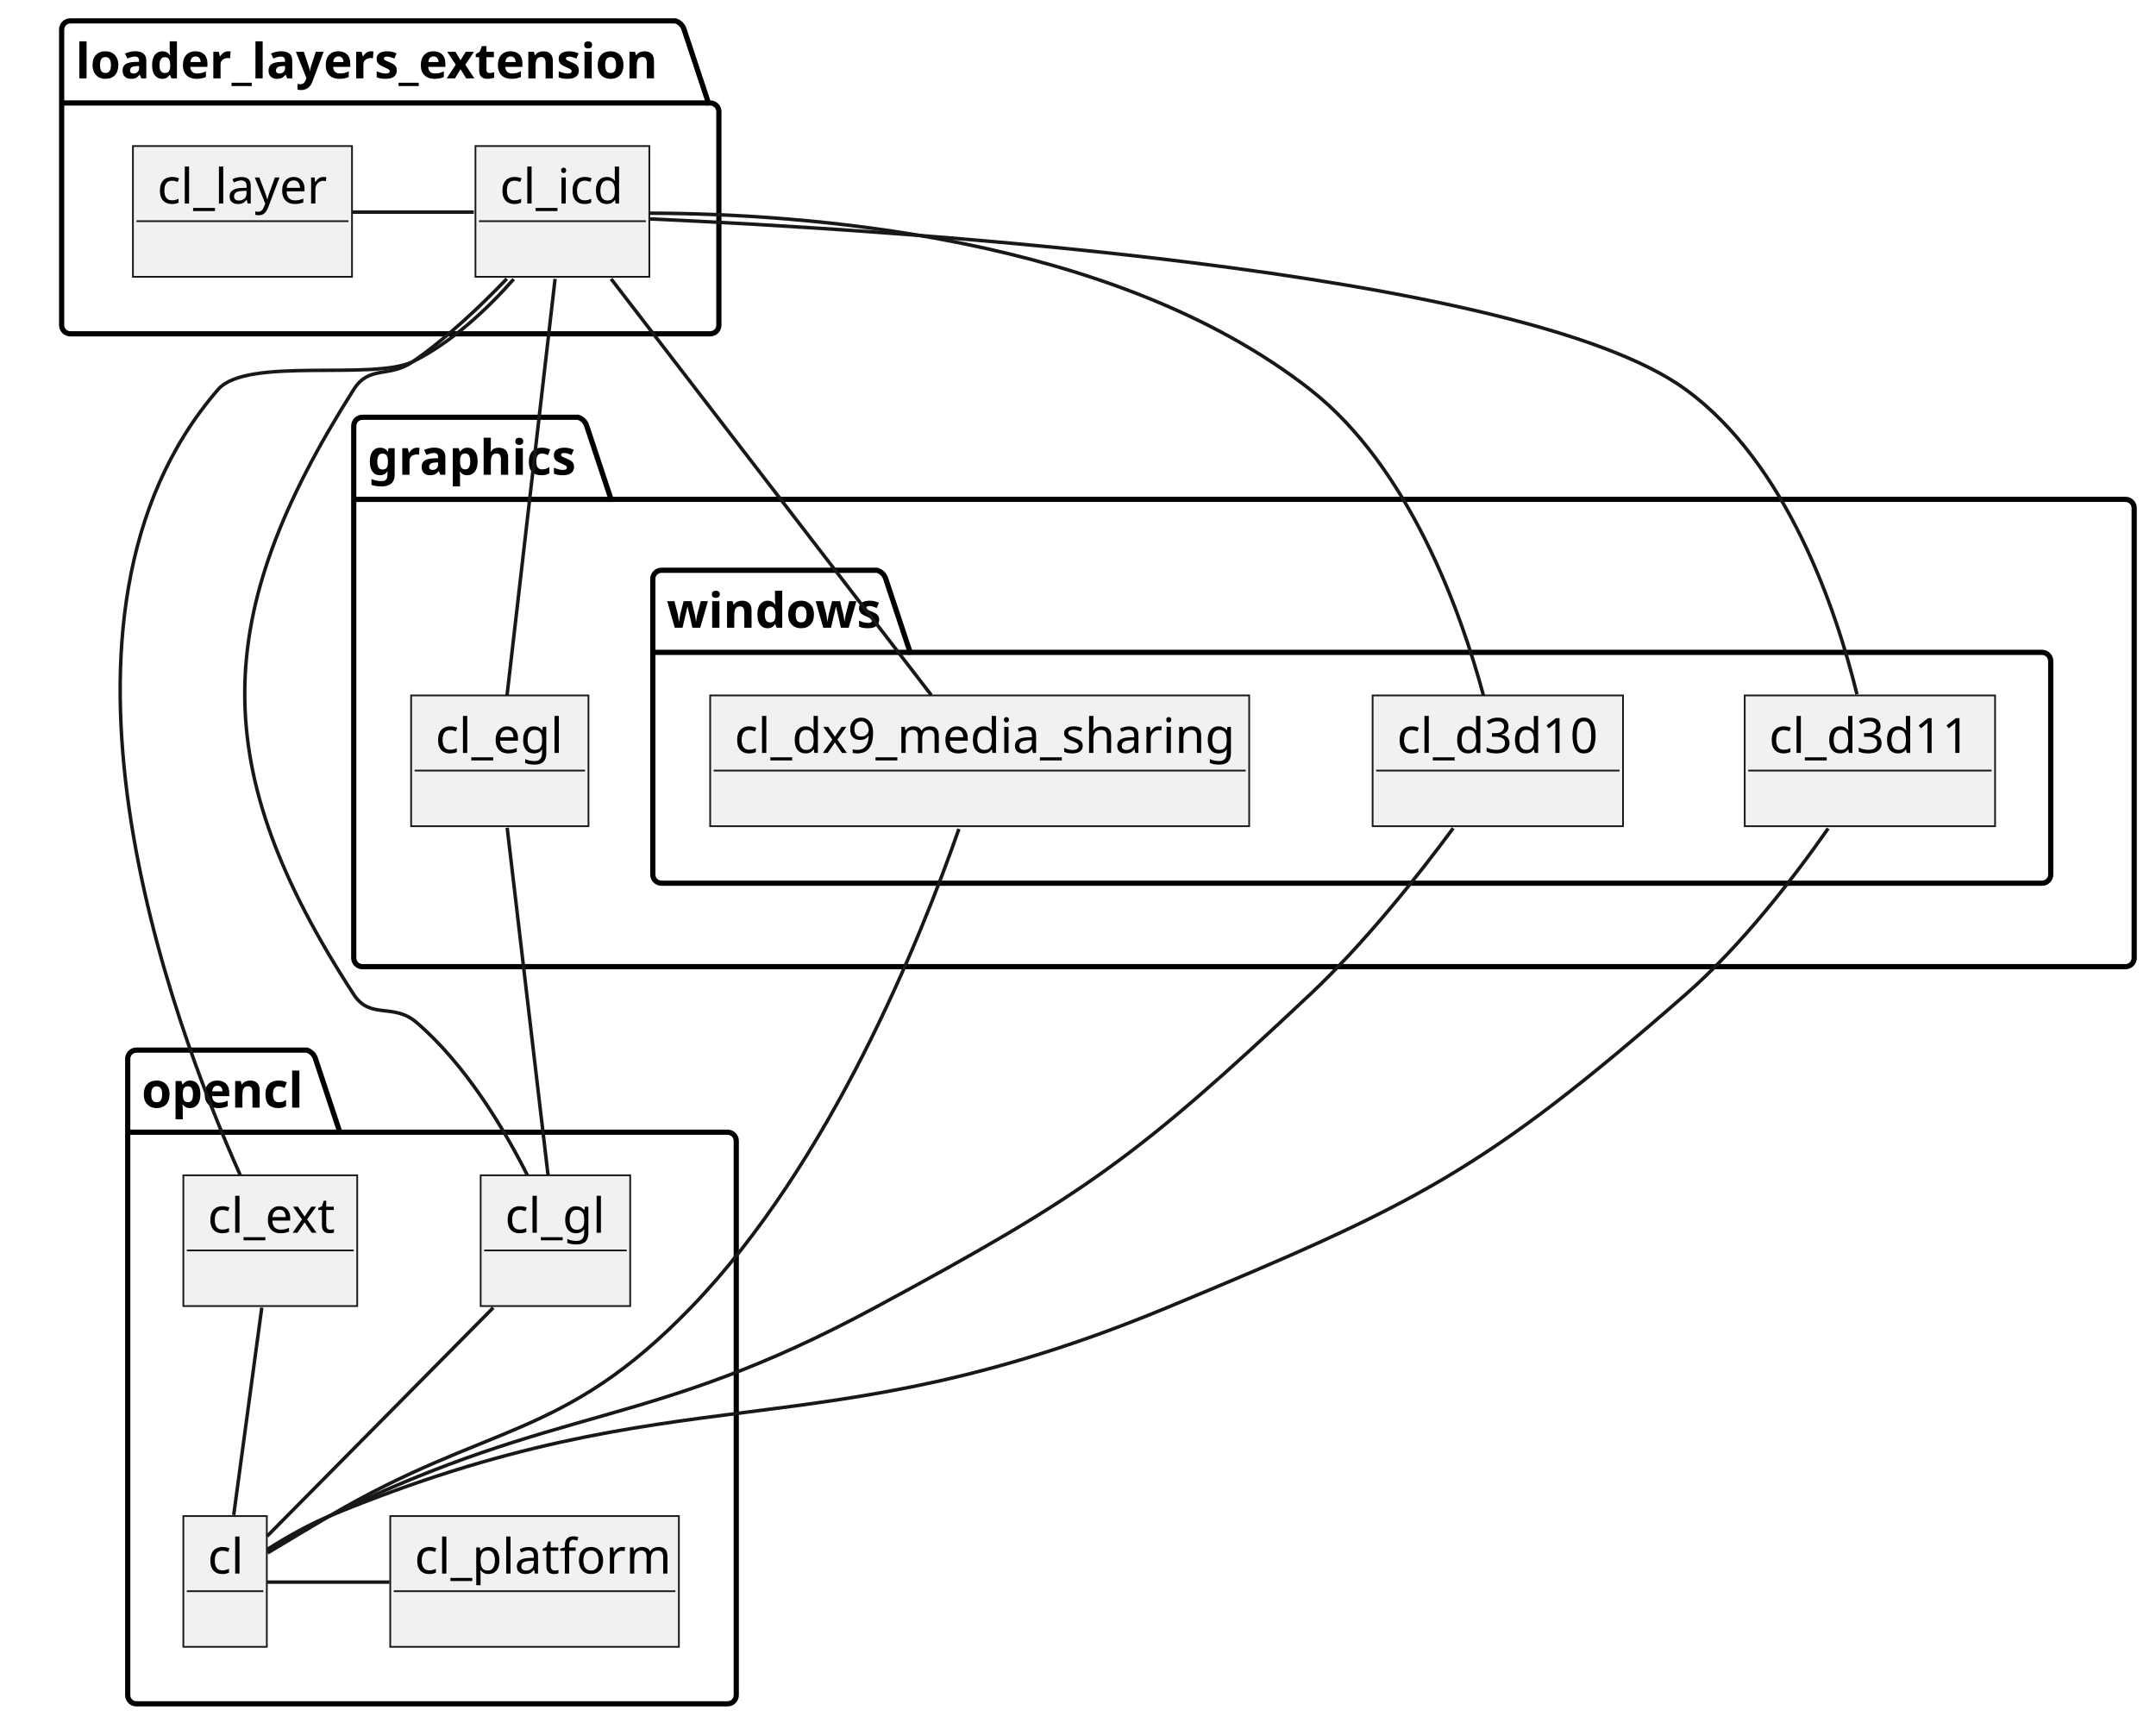
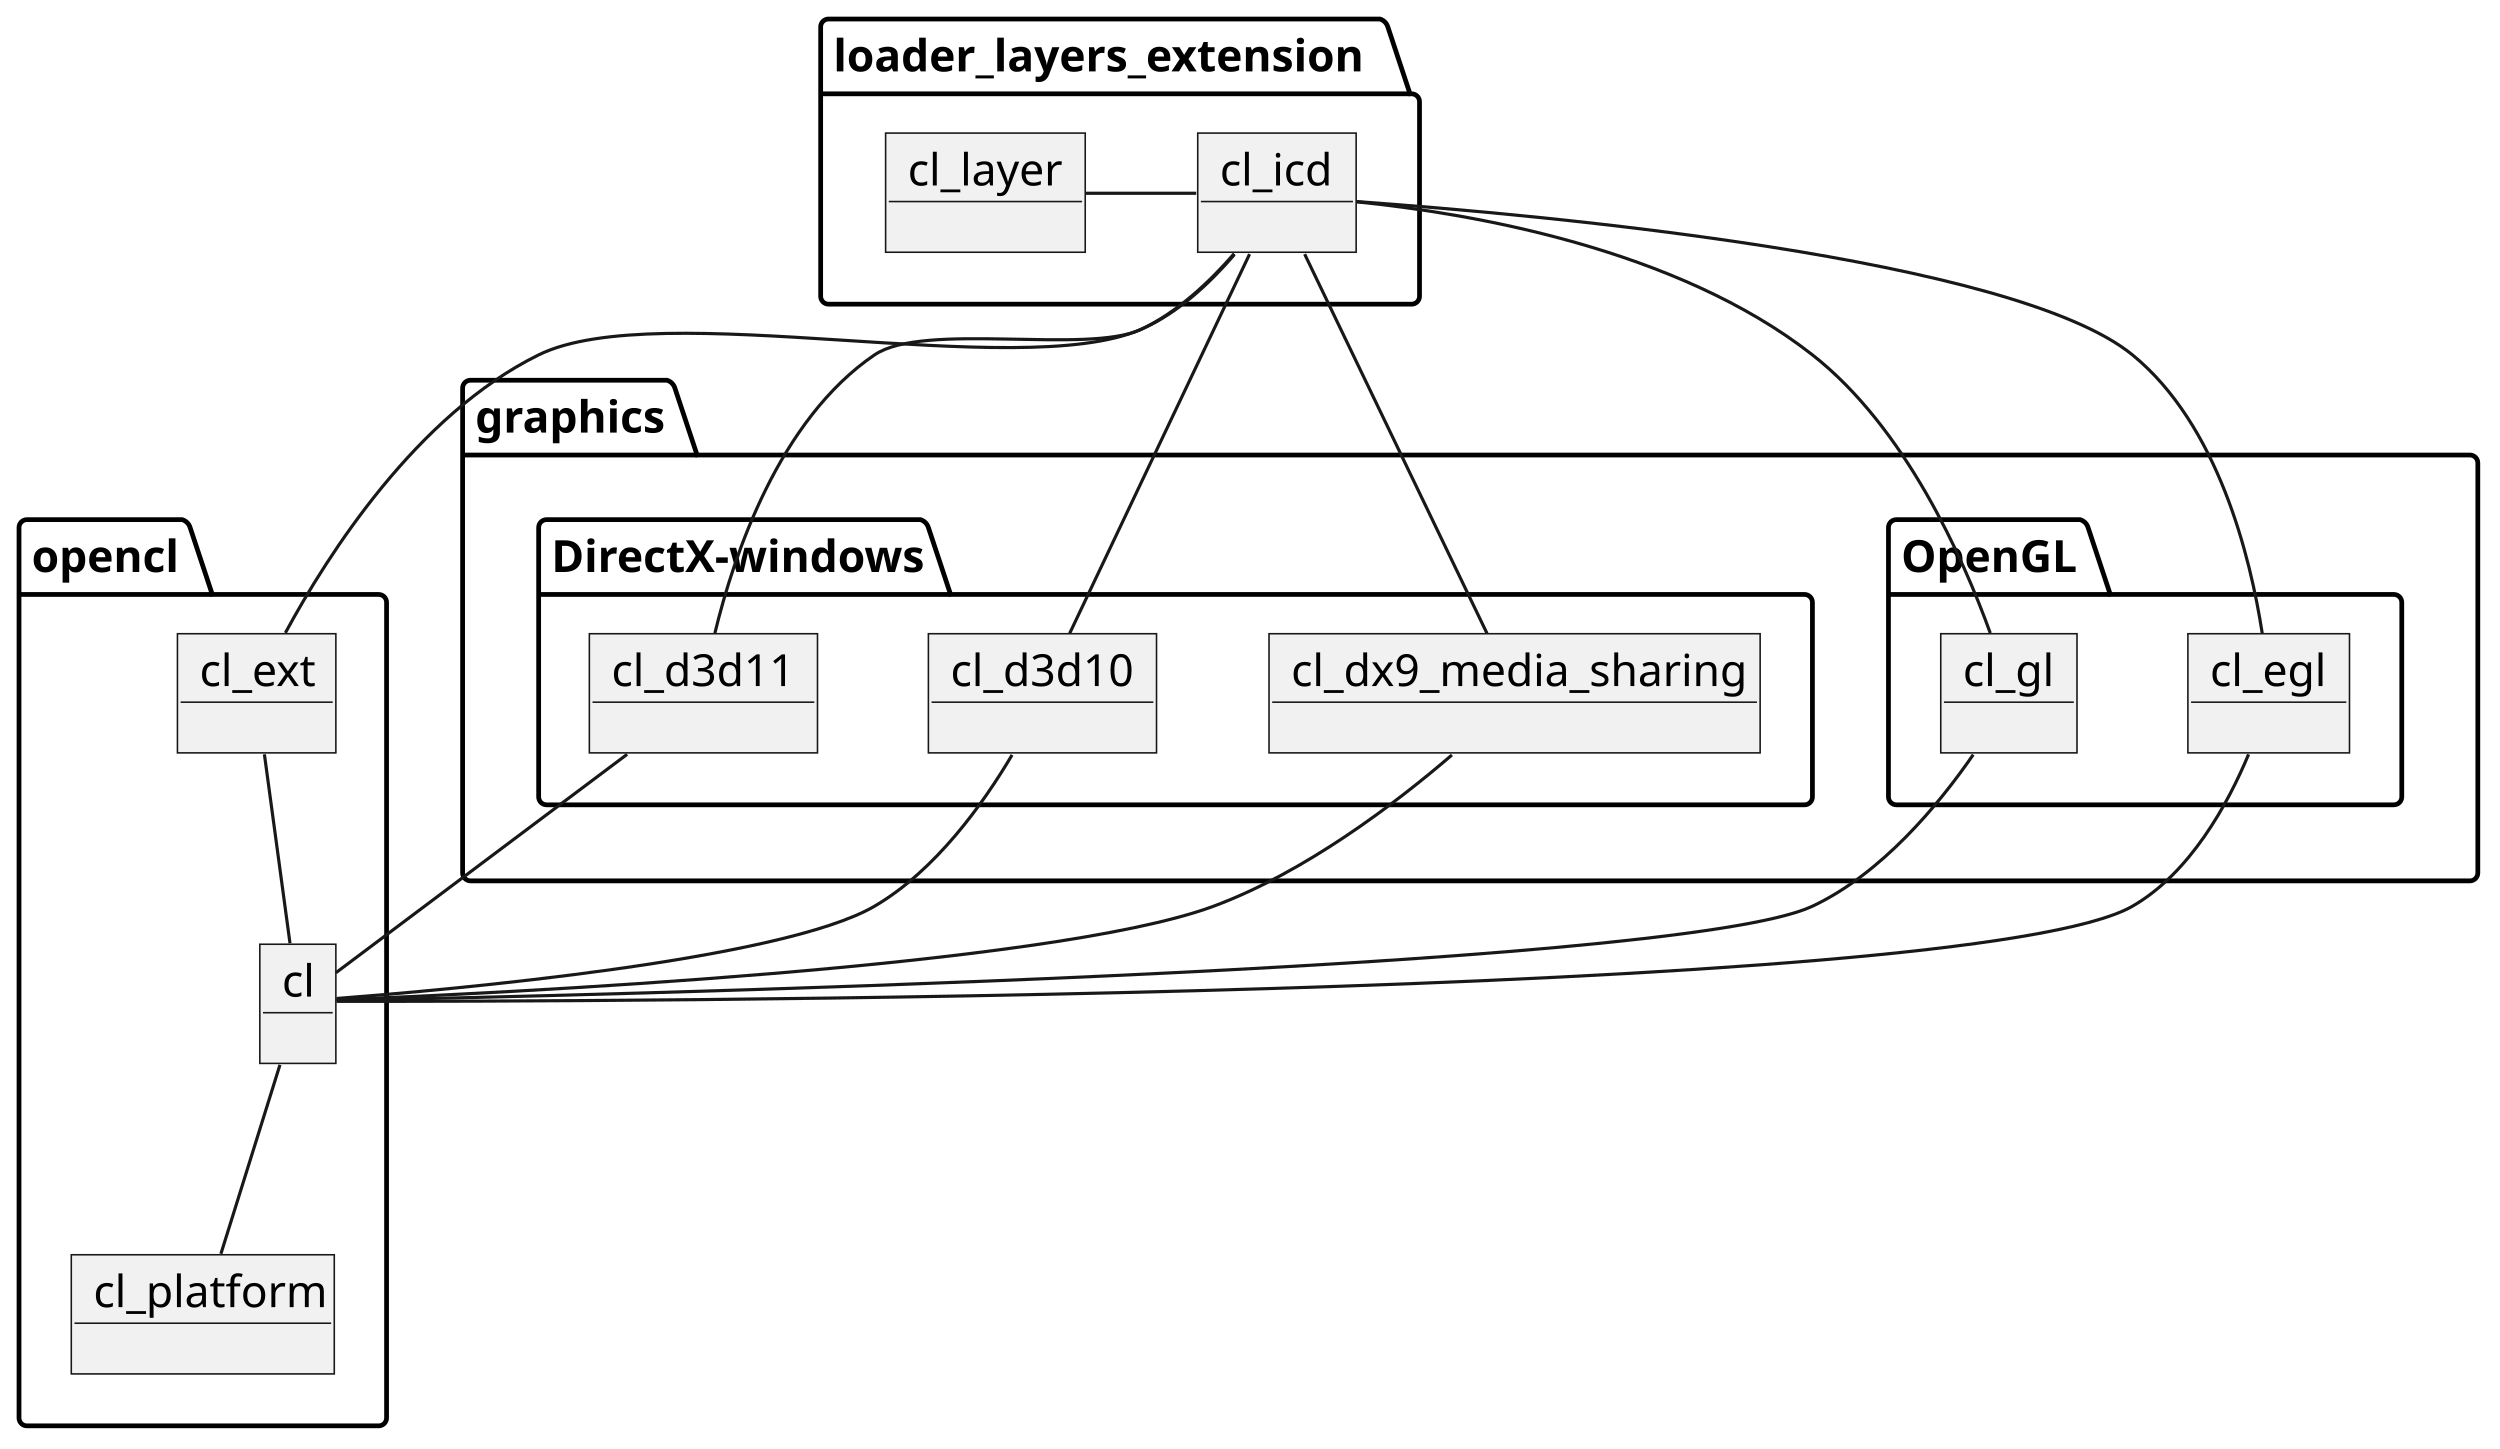
- <svg xmlns="http://www.w3.org/2000/svg" contentStyleType="text/css" height="497px" preserveAspectRatio="none" style="width:620px;height:497px;background:#FFFFFF;" version="1.1" viewBox="0 0 620 497" width="620px" zoomAndPan="magnify">
+ <svg xmlns="http://www.w3.org/2000/svg" contentStyleType="text/css" height="457px" preserveAspectRatio="none" style="width:789px;height:457px;background:#FFFFFF;" version="1.1" viewBox="0 0 789 457" width="789px" zoomAndPan="magnify">
  <defs />
  <g>
    <g id="cluster_opencl">
-       <path d="M39.227,302 L88.227,302 A3.75,3.75 0 0 1 90.727,304.5 L97.727,325.609 L209.227,325.609 A2.5,2.5 0 0 1 211.727,328.109 L211.727,487.5 A2.5,2.5 0 0 1 209.227,490 L39.227,490 A2.5,2.5 0 0 1 36.727,487.5 L36.727,304.5 A2.5,2.5 0 0 1 39.227,302 " fill="none" style="stroke:#000000;stroke-width:1.5;" />
-       <line style="stroke:#000000;stroke-width:1.5;" x1="36.727" x2="97.727" y1="325.609" y2="325.609" />
-       <text fill="#000000" font-family="sans-serif" font-size="14" font-weight="bold" lengthAdjust="spacing" textLength="48" x="40.727" y="318.533">opencl</text>
+       <path d="M8.5,164 L57.5,164 A3.75,3.75 0 0 1 60,166.5 L67,187.609 L119.5,187.609 A2.5,2.5 0 0 1 122,190.109 L122,447.5 A2.5,2.5 0 0 1 119.5,450 L8.5,450 A2.5,2.5 0 0 1 6,447.5 L6,166.5 A2.5,2.5 0 0 1 8.5,164 " fill="none" style="stroke:#000000;stroke-width:1.5;" />
+       <line style="stroke:#000000;stroke-width:1.5;" x1="6" x2="67" y1="187.609" y2="187.609" />
+       <text fill="#000000" font-family="sans-serif" font-size="14" font-weight="bold" lengthAdjust="spacing" textLength="48" x="10" y="180.533">opencl</text>
    </g>
    <g id="cluster_graphics">
-       <path d="M104.227,120 L166.227,120 A3.75,3.75 0 0 1 168.727,122.5 L175.727,143.609 L611.227,143.609 A2.5,2.5 0 0 1 613.727,146.109 L613.727,275.5 A2.5,2.5 0 0 1 611.227,278 L104.227,278 A2.5,2.5 0 0 1 101.727,275.5 L101.727,122.5 A2.5,2.5 0 0 1 104.227,120 " fill="none" style="stroke:#000000;stroke-width:1.5;" />
-       <line style="stroke:#000000;stroke-width:1.5;" x1="101.727" x2="175.727" y1="143.609" y2="143.609" />
-       <text fill="#000000" font-family="sans-serif" font-size="14" font-weight="bold" lengthAdjust="spacing" textLength="61" x="105.727" y="136.533">graphics</text>
+       <path d="M148.5,120 L210.5,120 A3.75,3.75 0 0 1 213,122.5 L220,143.609 L779.5,143.609 A2.5,2.5 0 0 1 782,146.109 L782,275.5 A2.5,2.5 0 0 1 779.5,278 L148.5,278 A2.5,2.5 0 0 1 146,275.5 L146,122.5 A2.5,2.5 0 0 1 148.5,120 " fill="none" style="stroke:#000000;stroke-width:1.5;" />
+       <line style="stroke:#000000;stroke-width:1.5;" x1="146" x2="220" y1="143.609" y2="143.609" />
+       <text fill="#000000" font-family="sans-serif" font-size="14" font-weight="bold" lengthAdjust="spacing" textLength="61" x="150" y="136.533">graphics</text>
    </g>
-     <g id="cluster_windows">
-       <path d="M190.227,164 L252.227,164 A3.75,3.75 0 0 1 254.727,166.5 L261.727,187.609 L587.227,187.609 A2.5,2.5 0 0 1 589.727,190.109 L589.727,251.5 A2.5,2.5 0 0 1 587.227,254 L190.227,254 A2.5,2.5 0 0 1 187.727,251.5 L187.727,166.5 A2.5,2.5 0 0 1 190.227,164 " fill="none" style="stroke:#000000;stroke-width:1.5;" />
-       <line style="stroke:#000000;stroke-width:1.5;" x1="187.727" x2="261.727" y1="187.609" y2="187.609" />
-       <text fill="#000000" font-family="sans-serif" font-size="14" font-weight="bold" lengthAdjust="spacing" textLength="61" x="191.727" y="180.533">windows</text>
+     <g id="cluster_OpenGL">
+       <path d="M598.5,164 L656.5,164 A3.75,3.75 0 0 1 659,166.5 L666,187.609 L755.5,187.609 A2.5,2.5 0 0 1 758,190.109 L758,251.5 A2.5,2.5 0 0 1 755.5,254 L598.5,254 A2.5,2.5 0 0 1 596,251.5 L596,166.5 A2.5,2.5 0 0 1 598.5,164 " fill="none" style="stroke:#000000;stroke-width:1.5;" />
+       <line style="stroke:#000000;stroke-width:1.5;" x1="596" x2="666" y1="187.609" y2="187.609" />
+       <text fill="#000000" font-family="sans-serif" font-size="14" font-weight="bold" lengthAdjust="spacing" textLength="57" x="600" y="180.533">OpenGL</text>
+     </g>
+     <g id="cluster_DirectX-windows">
+       <path d="M172.5,164 L290.5,164 A3.75,3.75 0 0 1 293,166.5 L300,187.609 L569.5,187.609 A2.5,2.5 0 0 1 572,190.109 L572,251.5 A2.5,2.5 0 0 1 569.5,254 L172.5,254 A2.5,2.5 0 0 1 170,251.5 L170,166.5 A2.5,2.5 0 0 1 172.5,164 " fill="none" style="stroke:#000000;stroke-width:1.5;" />
+       <line style="stroke:#000000;stroke-width:1.5;" x1="170" x2="300" y1="187.609" y2="187.609" />
+       <text fill="#000000" font-family="sans-serif" font-size="14" font-weight="bold" lengthAdjust="spacing" textLength="117" x="174" y="180.533">DirectX-windows</text>
    </g>
    <g id="cluster_loader_layers_extension">
-       <path d="M20.227,6 L194.227,6 A3.75,3.75 0 0 1 196.727,8.5 L203.727,29.609 L204.227,29.609 A2.5,2.5 0 0 1 206.727,32.109 L206.727,93.5 A2.5,2.5 0 0 1 204.227,96 L20.227,96 A2.5,2.5 0 0 1 17.727,93.5 L17.727,8.5 A2.5,2.5 0 0 1 20.227,6 " fill="none" style="stroke:#000000;stroke-width:1.5;" />
-       <line style="stroke:#000000;stroke-width:1.5;" x1="17.727" x2="203.727" y1="29.609" y2="29.609" />
-       <text fill="#000000" font-family="sans-serif" font-size="14" font-weight="bold" lengthAdjust="spacing" textLength="173" x="21.727" y="22.533">loader_layers_extension</text>
+       <path d="M261.5,6 L435.5,6 A3.75,3.75 0 0 1 438,8.5 L445,29.609 L445.5,29.609 A2.5,2.5 0 0 1 448,32.109 L448,93.5 A2.5,2.5 0 0 1 445.5,96 L261.5,96 A2.5,2.5 0 0 1 259,93.5 L259,8.5 A2.5,2.5 0 0 1 261.5,6 " fill="none" style="stroke:#000000;stroke-width:1.5;" />
+       <line style="stroke:#000000;stroke-width:1.5;" x1="259" x2="445" y1="29.609" y2="29.609" />
+       <text fill="#000000" font-family="sans-serif" font-size="14" font-weight="bold" lengthAdjust="spacing" textLength="173" x="263" y="22.533">loader_layers_extension</text>
    </g>
    <g id="elem_cl_platform">
-       <rect fill="#F1F1F1" height="37.609" style="stroke:#181818;stroke-width:0.5;" width="83" x="112.227" y="436" />
-       <text fill="#000000" font-family="sans-serif" font-size="14" lengthAdjust="spacing" textLength="69" x="119.227" y="452.533">cl_platform</text>
-       <line style="stroke:#181818;stroke-width:0.5;" x1="113.227" x2="194.227" y1="457.609" y2="457.609" />
+       <rect fill="#F1F1F1" height="37.609" style="stroke:#181818;stroke-width:0.5;" width="83" x="22.5" y="396" />
+       <text fill="#000000" font-family="sans-serif" font-size="14" lengthAdjust="spacing" textLength="69" x="29.5" y="412.533">cl_platform</text>
+       <line style="stroke:#181818;stroke-width:0.5;" x1="23.5" x2="104.5" y1="417.609" y2="417.609" />
    </g>
    <g id="elem_cl">
-       <rect fill="#F1F1F1" height="37.609" style="stroke:#181818;stroke-width:0.5;" width="24" x="52.727" y="436" />
-       <text fill="#000000" font-family="sans-serif" font-size="14" lengthAdjust="spacing" textLength="10" x="59.727" y="452.533">cl</text>
-       <line style="stroke:#181818;stroke-width:0.5;" x1="53.727" x2="75.727" y1="457.609" y2="457.609" />
+       <rect fill="#F1F1F1" height="37.609" style="stroke:#181818;stroke-width:0.5;" width="24" x="82" y="298" />
+       <text fill="#000000" font-family="sans-serif" font-size="14" lengthAdjust="spacing" textLength="10" x="89" y="314.533">cl</text>
+       <line style="stroke:#181818;stroke-width:0.5;" x1="83" x2="105" y1="319.609" y2="319.609" />
    </g>
    <g id="elem_cl_ext">
-       <rect fill="#F1F1F1" height="37.609" style="stroke:#181818;stroke-width:0.5;" width="50" x="52.727" y="338" />
-       <text fill="#000000" font-family="sans-serif" font-size="14" lengthAdjust="spacing" textLength="36" x="59.727" y="354.533">cl_ext</text>
-       <line style="stroke:#181818;stroke-width:0.5;" x1="53.727" x2="101.727" y1="359.609" y2="359.609" />
+       <rect fill="#F1F1F1" height="37.609" style="stroke:#181818;stroke-width:0.5;" width="50" x="56" y="200" />
+       <text fill="#000000" font-family="sans-serif" font-size="14" lengthAdjust="spacing" textLength="36" x="63" y="216.533">cl_ext</text>
+       <line style="stroke:#181818;stroke-width:0.5;" x1="57" x2="105" y1="221.609" y2="221.609" />
+     </g>
+     <g id="elem_cl_egl">
+       <rect fill="#F1F1F1" height="37.609" style="stroke:#181818;stroke-width:0.5;" width="51" x="690.5" y="200" />
+       <text fill="#000000" font-family="sans-serif" font-size="14" lengthAdjust="spacing" textLength="37" x="697.5" y="216.533">cl_egl</text>
+       <line style="stroke:#181818;stroke-width:0.5;" x1="691.5" x2="740.5" y1="221.609" y2="221.609" />
    </g>
    <g id="elem_cl_gl">
-       <rect fill="#F1F1F1" height="37.609" style="stroke:#181818;stroke-width:0.5;" width="43" x="138.227" y="338" />
-       <text fill="#000000" font-family="sans-serif" font-size="14" lengthAdjust="spacing" textLength="29" x="145.227" y="354.533">cl_gl</text>
-       <line style="stroke:#181818;stroke-width:0.5;" x1="139.227" x2="180.227" y1="359.609" y2="359.609" />
-     </g>
-     <g id="elem_cl_egl">
-       <rect fill="#F1F1F1" height="37.609" style="stroke:#181818;stroke-width:0.5;" width="51" x="118.227" y="200" />
-       <text fill="#000000" font-family="sans-serif" font-size="14" lengthAdjust="spacing" textLength="37" x="125.227" y="216.533">cl_egl</text>
-       <line style="stroke:#181818;stroke-width:0.5;" x1="119.227" x2="168.227" y1="221.609" y2="221.609" />
+       <rect fill="#F1F1F1" height="37.609" style="stroke:#181818;stroke-width:0.5;" width="43" x="612.5" y="200" />
+       <text fill="#000000" font-family="sans-serif" font-size="14" lengthAdjust="spacing" textLength="29" x="619.5" y="216.533">cl_gl</text>
+       <line style="stroke:#181818;stroke-width:0.5;" x1="613.5" x2="654.5" y1="221.609" y2="221.609" />
    </g>
    <g id="elem_cl_dx9_media_sharing">
-       <rect fill="#F1F1F1" height="37.609" style="stroke:#181818;stroke-width:0.5;" width="155" x="204.227" y="200" />
-       <text fill="#000000" font-family="sans-serif" font-size="14" lengthAdjust="spacing" textLength="141" x="211.227" y="216.533">cl_dx9_media_sharing</text>
-       <line style="stroke:#181818;stroke-width:0.5;" x1="205.227" x2="358.227" y1="221.609" y2="221.609" />
+       <rect fill="#F1F1F1" height="37.609" style="stroke:#181818;stroke-width:0.5;" width="155" x="400.5" y="200" />
+       <text fill="#000000" font-family="sans-serif" font-size="14" lengthAdjust="spacing" textLength="141" x="407.5" y="216.533">cl_dx9_media_sharing</text>
+       <line style="stroke:#181818;stroke-width:0.5;" x1="401.5" x2="554.5" y1="221.609" y2="221.609" />
    </g>
    <g id="elem_cl_d3d10">
-       <rect fill="#F1F1F1" height="37.609" style="stroke:#181818;stroke-width:0.5;" width="72" x="394.727" y="200" />
-       <text fill="#000000" font-family="sans-serif" font-size="14" lengthAdjust="spacing" textLength="58" x="401.727" y="216.533">cl_d3d10</text>
-       <line style="stroke:#181818;stroke-width:0.5;" x1="395.727" x2="465.727" y1="221.609" y2="221.609" />
+       <rect fill="#F1F1F1" height="37.609" style="stroke:#181818;stroke-width:0.5;" width="72" x="293" y="200" />
+       <text fill="#000000" font-family="sans-serif" font-size="14" lengthAdjust="spacing" textLength="58" x="300" y="216.533">cl_d3d10</text>
+       <line style="stroke:#181818;stroke-width:0.5;" x1="294" x2="364" y1="221.609" y2="221.609" />
    </g>
    <g id="elem_cl_d3d11">
-       <rect fill="#F1F1F1" height="37.609" style="stroke:#181818;stroke-width:0.5;" width="72" x="501.727" y="200" />
-       <text fill="#000000" font-family="sans-serif" font-size="14" lengthAdjust="spacing" textLength="58" x="508.727" y="216.533">cl_d3d11</text>
-       <line style="stroke:#181818;stroke-width:0.5;" x1="502.727" x2="572.727" y1="221.609" y2="221.609" />
+       <rect fill="#F1F1F1" height="37.609" style="stroke:#181818;stroke-width:0.5;" width="72" x="186" y="200" />
+       <text fill="#000000" font-family="sans-serif" font-size="14" lengthAdjust="spacing" textLength="58" x="193" y="216.533">cl_d3d11</text>
+       <line style="stroke:#181818;stroke-width:0.5;" x1="187" x2="257" y1="221.609" y2="221.609" />
    </g>
    <g id="elem_cl_icd">
-       <rect fill="#F1F1F1" height="37.609" style="stroke:#181818;stroke-width:0.5;" width="50" x="136.727" y="42" />
-       <text fill="#000000" font-family="sans-serif" font-size="14" lengthAdjust="spacing" textLength="36" x="143.727" y="58.533">cl_icd</text>
-       <line style="stroke:#181818;stroke-width:0.5;" x1="137.727" x2="185.727" y1="63.609" y2="63.609" />
+       <rect fill="#F1F1F1" height="37.609" style="stroke:#181818;stroke-width:0.5;" width="50" x="378" y="42" />
+       <text fill="#000000" font-family="sans-serif" font-size="14" lengthAdjust="spacing" textLength="36" x="385" y="58.533">cl_icd</text>
+       <line style="stroke:#181818;stroke-width:0.5;" x1="379" x2="427" y1="63.609" y2="63.609" />
    </g>
    <g id="elem_cl_layer">
-       <rect fill="#F1F1F1" height="37.609" style="stroke:#181818;stroke-width:0.5;" width="63" x="38.227" y="42" />
-       <text fill="#000000" font-family="sans-serif" font-size="14" lengthAdjust="spacing" textLength="49" x="45.227" y="58.533">cl_layer</text>
-       <line style="stroke:#181818;stroke-width:0.5;" x1="39.227" x2="100.227" y1="63.609" y2="63.609" />
+       <rect fill="#F1F1F1" height="37.609" style="stroke:#181818;stroke-width:0.5;" width="63" x="279.5" y="42" />
+       <text fill="#000000" font-family="sans-serif" font-size="14" lengthAdjust="spacing" textLength="49" x="286.5" y="58.533">cl_layer</text>
+       <line style="stroke:#181818;stroke-width:0.5;" x1="280.5" x2="341.5" y1="63.609" y2="63.609" />
+     </g>
+     <g id="link_cl_ext_cl">
+       <path codeLine="10" d="M83.445,238.057 C85.755,255.112 89.201,280.563 91.522,297.698 " fill="none" id="cl_ext-cl" style="stroke:#181818;stroke-width:1.0;" />
+     </g>
+     <g id="link_cl_cl_platform">
+       <path codeLine="11" d="M88.357,336.057 C83.028,353.112 75.074,378.563 69.719,395.698 " fill="none" id="cl-cl_platform" style="stroke:#181818;stroke-width:1.0;" />
+     </g>
+     <g id="link_cl_dx9_media_sharing_cl">
+       <path codeLine="27" d="M458.229,238.264 C440.114,253.824 411.807,275.311 383,286 C330.86,305.347 154.134,313.622 106.123,315.545 " fill="none" id="cl_dx9_media_sharing-cl" style="stroke:#181818;stroke-width:1.0;" />
+     </g>
+     <g id="link_cl_d3d10_cl">
+       <path codeLine="28" d="M319.415,238.248 C310.355,253.576 295.286,274.731 276,286 C246.829,303.044 142.105,312.372 106.19,315.125 " fill="none" id="cl_d3d10-cl" style="stroke:#181818;stroke-width:1.0;" />
+     </g>
+     <g id="link_cl_d3d11_cl">
+       <path codeLine="29" d="M197.924,238.057 C170.55,258.588 126.951,291.287 106.004,306.997 " fill="none" id="cl_d3d11-cl" style="stroke:#181818;stroke-width:1.0;" />
    </g>
    <g id="link_cl_gl_cl">
-       <path codeLine="11" d="M141.858,376.057 C122.831,395.284 93.243,425.184 76.794,441.807 " fill="none" id="cl_gl-cl" style="stroke:#181818;stroke-width:1.0;" />
+       <path codeLine="32" d="M622.749,238.176 C611.894,253.904 593.908,275.695 572,286 C528.736,306.35 177.375,314.349 106.451,315.764 " fill="none" id="cl_gl-cl" style="stroke:#181818;stroke-width:1.0;" />
    </g>
-     <g id="link_cl_ext_cl">
-       <path codeLine="12" d="M75.282,376.057 C72.972,393.112 69.526,418.563 67.206,435.698 " fill="none" id="cl_ext-cl" style="stroke:#181818;stroke-width:1.0;" />
-     </g>
-     <g id="link_cl_cl_platform">
-       <path codeLine="13" d="M76.895,455 C88.6,455 100.305,455 112.01,455 " fill="none" id="cl-cl_platform" style="stroke:#181818;stroke-width:1.0;" />
-     </g>
-     <g id="link_cl_egl_cl_gl">
-       <path codeLine="19" d="M145.852,238.06 C148.912,264.072 154.528,311.812 157.594,337.866 " fill="none" id="cl_egl-cl_gl" style="stroke:#181818;stroke-width:1.0;" />
-     </g>
-     <g id="link_cl_dx9_media_sharing_cl">
-       <path codeLine="27" d="M275.752,238.394 C264.78,269.834 238.804,334.524 198.727,376 C161.647,414.375 140.719,408.938 94.727,436 C88.864,439.45 82.389,443.326 76.96,446.596 " fill="none" id="cl_dx9_media_sharing-cl" style="stroke:#181818;stroke-width:1.0;" />
-     </g>
-     <g id="link_cl_d3d10_cl">
-       <path codeLine="28" d="M417.896,238.171 C407.614,252.075 392.368,271.296 376.727,286 C326.85,332.89 311.983,343.509 251.727,376 C185.977,411.454 161.901,403.325 94.727,436 C88.719,438.923 82.335,442.657 77.008,445.966 " fill="none" id="cl_d3d10-cl" style="stroke:#181818;stroke-width:1.0;" />
-     </g>
-     <g id="link_cl_d3d11_cl">
-       <path codeLine="29" d="M525.724,238.26 C515.842,252.392 500.874,271.872 484.727,286 C426.502,336.943 407.174,346.323 335.727,376 C233.79,418.342 196.726,393.809 94.727,436 C88.553,438.554 82.146,442.236 76.846,445.606 " fill="none" id="cl_d3d11-cl" style="stroke:#181818;stroke-width:1.0;" />
+     <g id="link_cl_egl_cl">
+       <path codeLine="33" d="M709.652,238.077 C703.104,253.74 691.25,275.489 673,286 C622.247,315.232 185.175,316.108 106.204,316.026 " fill="none" id="cl_egl-cl" style="stroke:#181818;stroke-width:1.0;" />
    </g>
    <g id="link_cl_layer_cl_icd">
-       <path codeLine="36" d="M101.352,61 C112.987,61 124.622,61 136.256,61 " fill="none" id="cl_layer-cl_icd" style="stroke:#181818;stroke-width:1.0;" />
+       <path codeLine="39" d="M342.625,61 C354.26,61 365.895,61 377.529,61 " fill="none" id="cl_layer-cl_icd" style="stroke:#181818;stroke-width:1.0;" />
    </g>
    <g id="link_cl_icd_cl_ext">
-       <path codeLine="37" d="M147.725,80.28 C140.111,88.891 129.96,98.466 118.727,104 C107.45,109.556 70.964,102.503 62.727,112 C6,177.407 49.207,293.514 69.1,337.984 " fill="none" id="cl_icd-cl_ext" style="stroke:#181818;stroke-width:1.0;" />
+       <path codeLine="40" d="M389.596,80.325 C382.001,89.175 371.687,98.95 360,104 C321.207,120.762 207.919,93.344 170,112 C131.621,130.882 103.585,174.753 90.063,199.734 " fill="none" id="cl_icd-cl_ext" style="stroke:#181818;stroke-width:1.0;" />
    </g>
    <g id="link_cl_icd_cl_egl">
-       <path codeLine="39" d="M159.627,80.2 C156.159,110.26 149.273,169.932 145.814,199.915 " fill="none" id="cl_icd-cl_egl" style="stroke:#181818;stroke-width:1.0;" />
+       <path codeLine="42" d="M428.105,63.609 C487.699,67.896 635.506,81.414 673,112 C700.084,134.094 710.252,175.91 713.962,199.888 " fill="none" id="cl_icd-cl_egl" style="stroke:#181818;stroke-width:1.0;" />
    </g>
    <g id="link_cl_icd_cl_gl">
-       <path codeLine="40" d="M145.735,80.17 C138.096,88.146 128.5,97.217 118.727,104 C111.867,108.761 106.201,104.95 101.727,112 C60.291,177.295 59.587,221.157 101.727,286 C106.497,293.341 113.077,288.307 119.727,294 C133.837,306.079 144.795,324.366 151.646,337.952 " fill="none" id="cl_icd-cl_gl" style="stroke:#181818;stroke-width:1.0;" />
+       <path codeLine="43" d="M428.267,63.711 C463.805,67.296 529.008,78.316 572,112 C601.368,135.01 619.557,176.095 628.127,199.79 " fill="none" id="cl_icd-cl_gl" style="stroke:#181818;stroke-width:1.0;" />
    </g>
    <g id="link_cl_icd_cl_dx9_media_sharing">
-       <path codeLine="41" d="M175.727,80.2 C198.85,110.26 244.752,169.932 267.816,199.915 " fill="none" id="cl_icd-cl_dx9_media_sharing" style="stroke:#181818;stroke-width:1.0;" />
+       <path codeLine="44" d="M411.75,80.2 C426.202,110.26 454.89,169.932 469.305,199.915 " fill="none" id="cl_icd-cl_dx9_media_sharing" style="stroke:#181818;stroke-width:1.0;" />
    </g>
    <g id="link_cl_icd_cl_d3d10">
-       <path codeLine="42" d="M186.822,61.309 C230.16,61.413 319.84,67.478 376.727,112 C405.352,134.403 420.141,176.103 426.589,199.978 " fill="none" id="cl_icd-cl_d3d10" style="stroke:#181818;stroke-width:1.0;" />
+       <path codeLine="45" d="M394.366,80.2 C380.107,110.26 351.801,169.932 337.579,199.915 " fill="none" id="cl_icd-cl_d3d10" style="stroke:#181818;stroke-width:1.0;" />
    </g>
    <g id="link_cl_icd_cl_d3d11">
-       <path codeLine="43" d="M186.993,62.967 C254.501,66.002 437.169,77.298 484.727,112 C513.979,133.345 528.061,175.442 534.005,199.668 " fill="none" id="cl_icd-cl_d3d11" style="stroke:#181818;stroke-width:1.0;" />
+       <path codeLine="46" d="M389.483,80.072 C381.857,88.853 371.549,98.643 360,104 C342.99,111.89 291.505,101.454 276,112 C245.773,132.559 231.53,175.361 225.618,199.821 " fill="none" id="cl_icd-cl_d3d11" style="stroke:#181818;stroke-width:1.0;" />
    </g>
  </g>
</svg>
